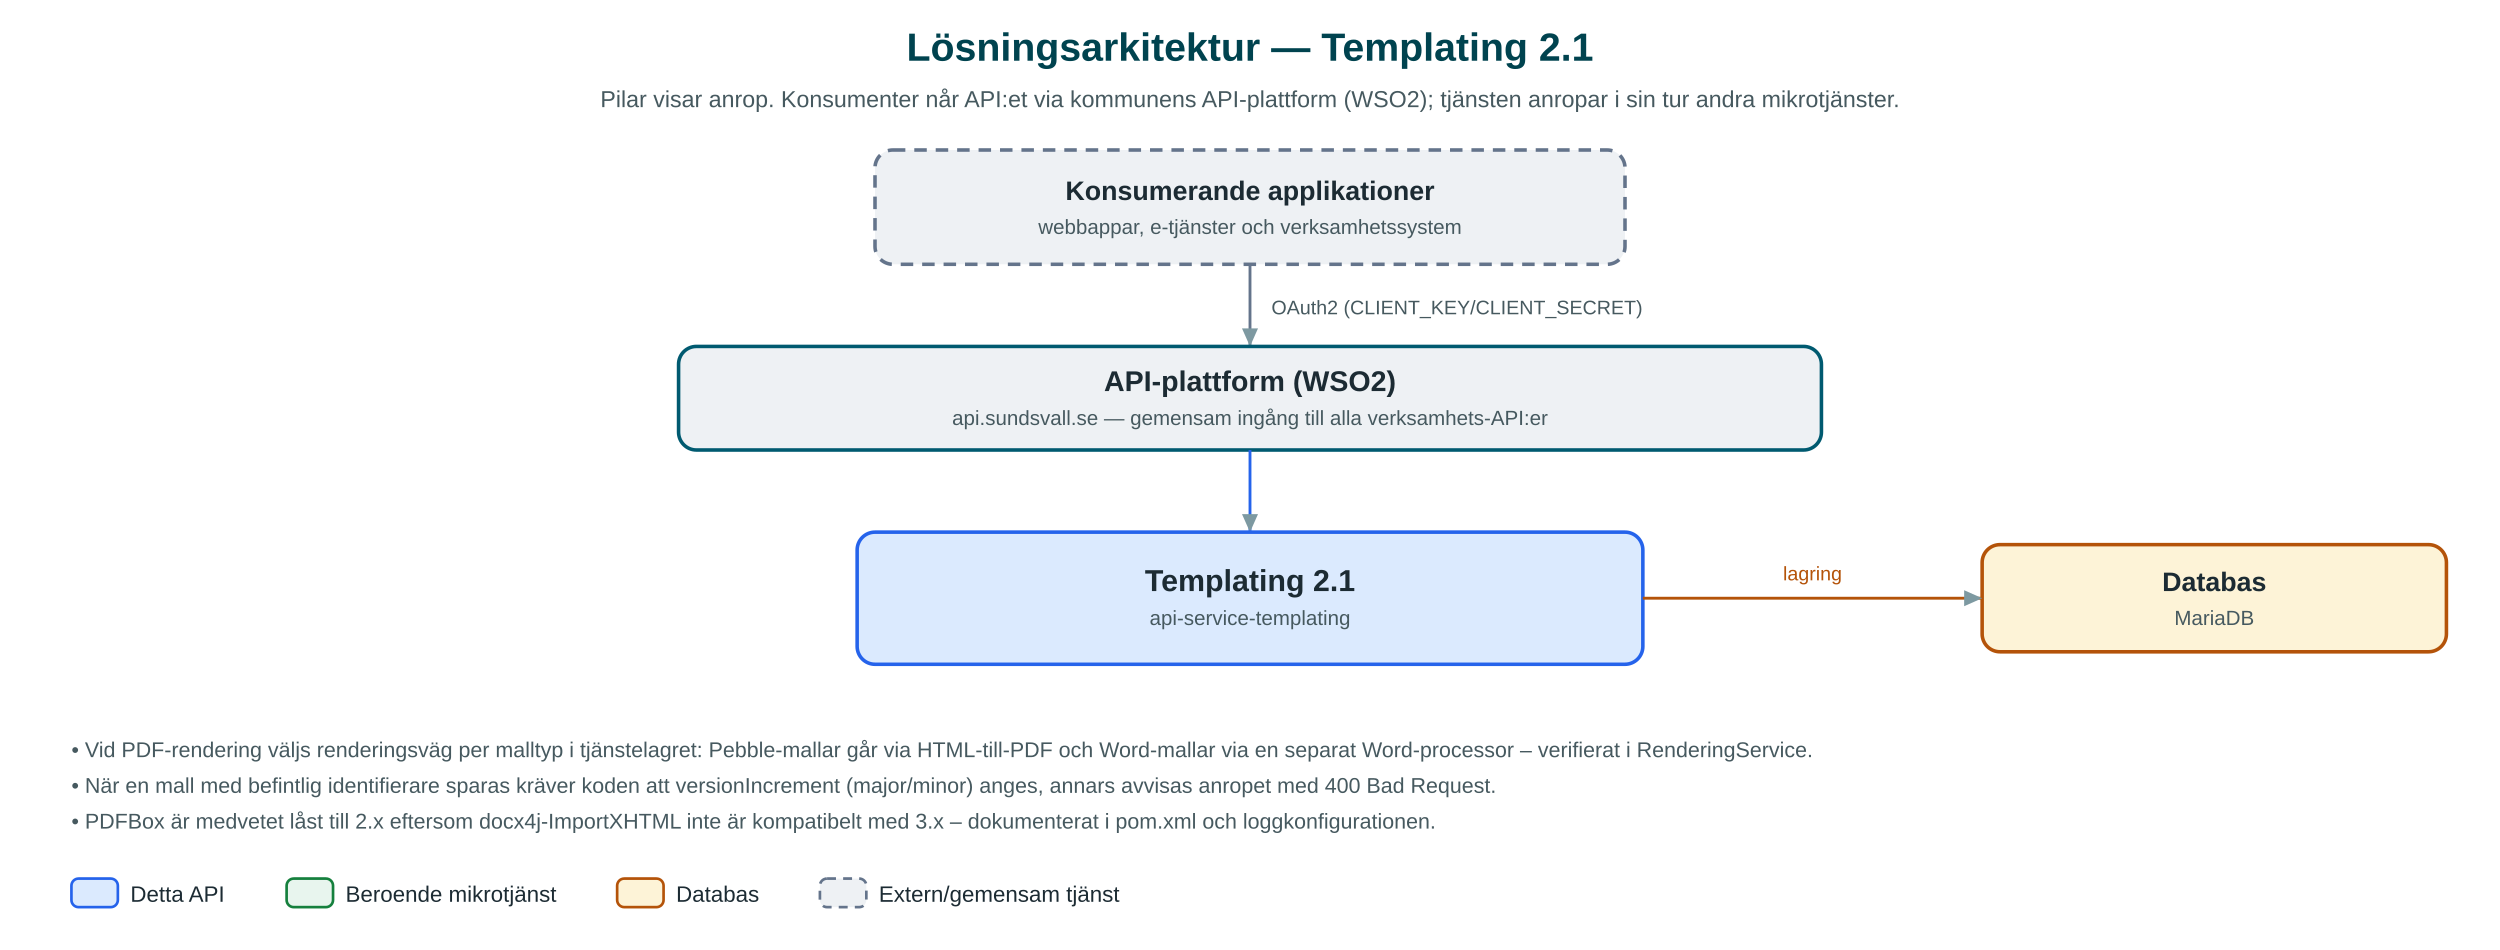
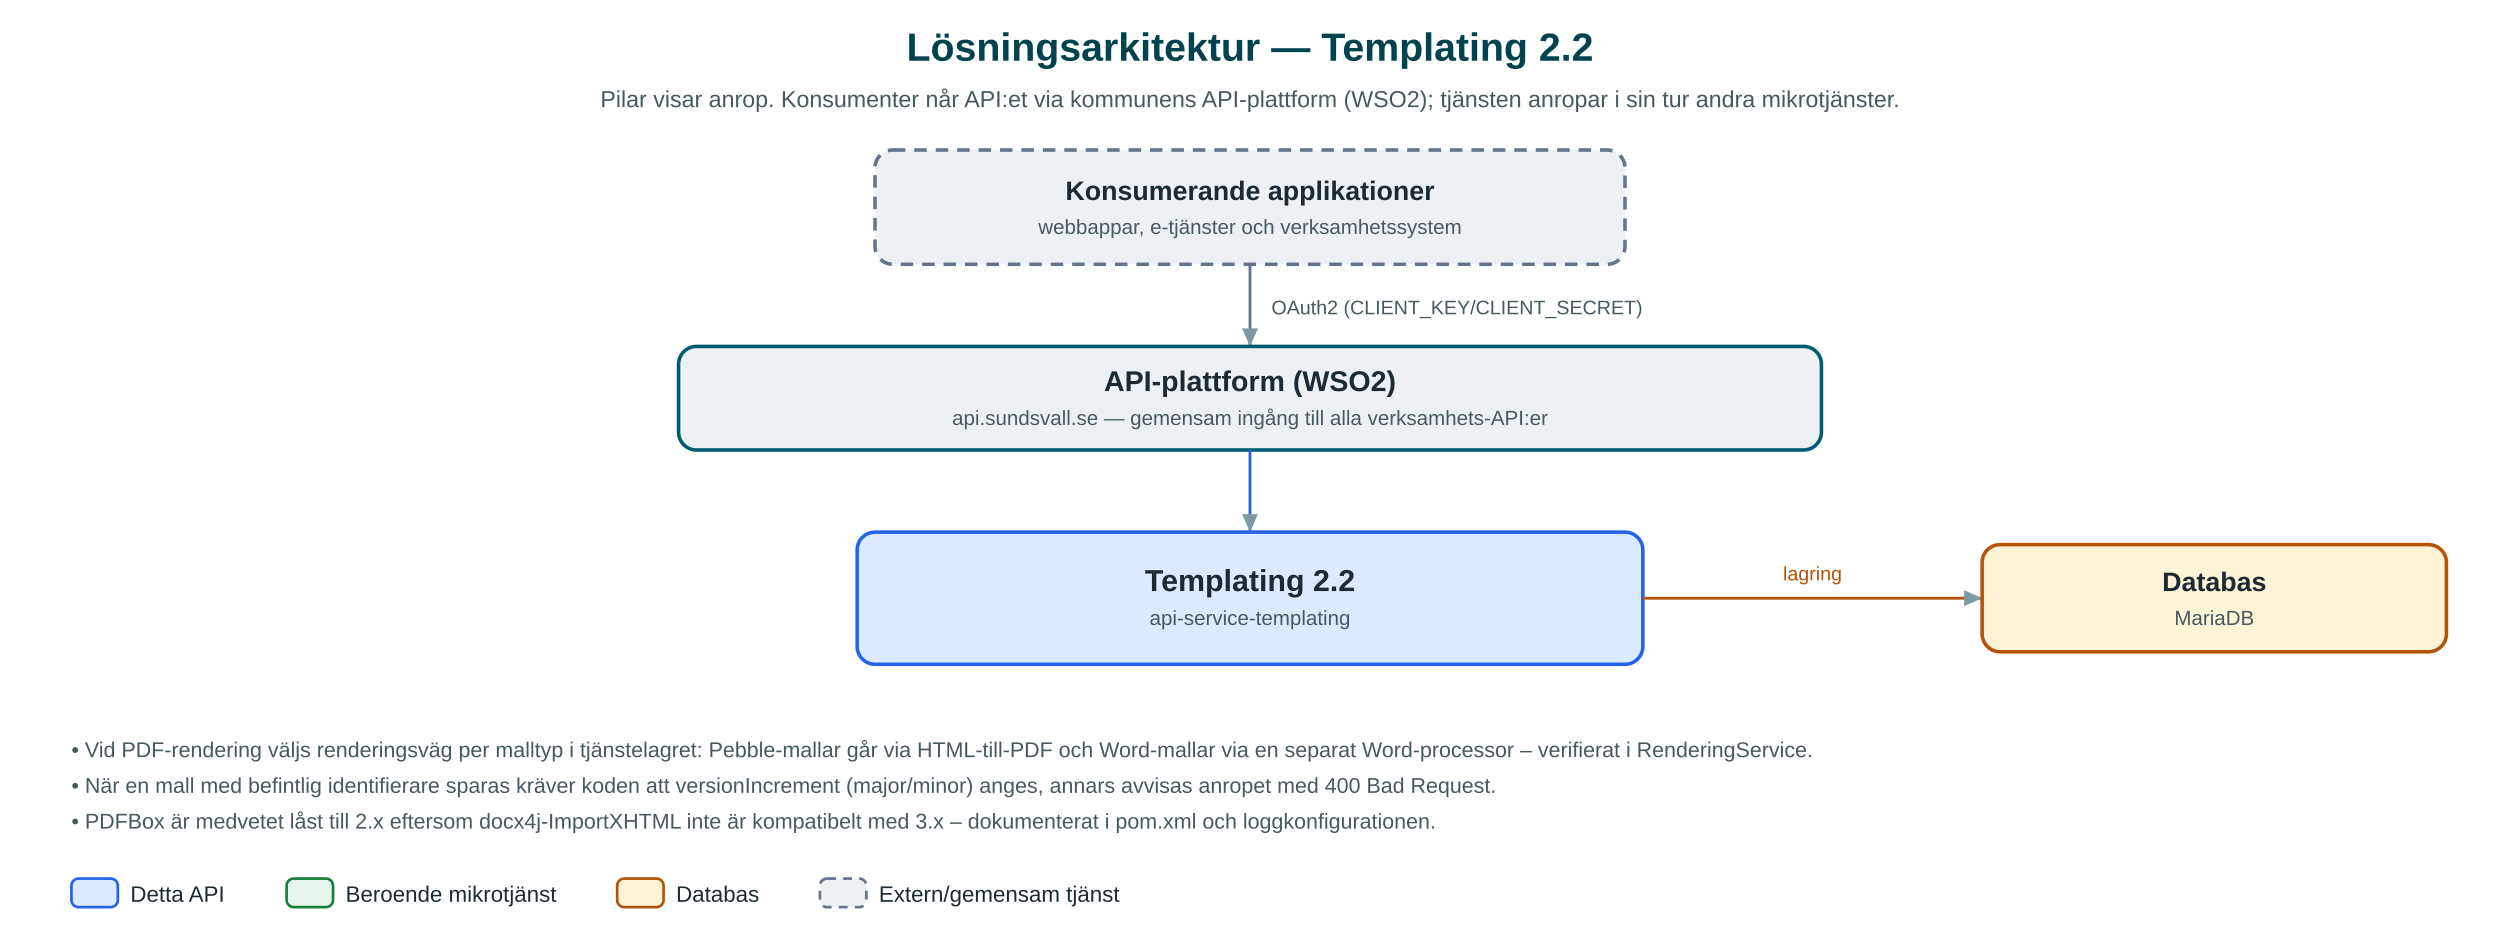
- <svg xmlns="http://www.w3.org/2000/svg" viewBox="0 0 1400 532" font-family="Segoe UI, Helvetica Neue, Arial, sans-serif" role="img" aria-label="Arkitekturdiagram för Templating 2.1">
+ <svg xmlns="http://www.w3.org/2000/svg" viewBox="0 0 1400 532" font-family="Segoe UI, Helvetica Neue, Arial, sans-serif" role="img" aria-label="Arkitekturdiagram för Templating 2.2">
  <defs>
    <marker id="arr" viewBox="0 0 10 10" refX="9" refY="5" markerWidth="7" markerHeight="7" orient="auto-start-reverse">
      <path d="M 0 1 L 9 5 L 0 9 z" fill="#7d99a1" />
    </marker>
  </defs>
  <rect width="1400" height="532" fill="#ffffff" />
-   <text x="700.0" y="34" text-anchor="middle" font-size="22" font-weight="bold" fill="#00434f">Lösningsarkitektur — Templating 2.1</text>
+   <text x="700.0" y="34" text-anchor="middle" font-size="22" font-weight="bold" fill="#00434f">Lösningsarkitektur — Templating 2.2</text>
  <text x="700.0" y="60" text-anchor="middle" font-size="13" fill="#46595f">Pilar visar anrop. Konsumenter når API:et via kommunens API-plattform (WSO2); tjänsten anropar i sin tur andra mikrotjänster.</text>
  <rect x="490.0" y="84" rx="10" width="420" height="64" fill="#eef1f4" stroke="#64748b" stroke-width="2" stroke-dasharray="7,5" />
  <text x="700.0" y="112.0" text-anchor="middle" font-size="15" font-weight="bold" fill="#1c2b33">Konsumerande applikationer</text>
  <text x="700.0" y="131.0" text-anchor="middle" font-size="11.5" fill="#46595f">webbappar, e-tjänster och verksamhetssystem</text>
  <path d="M 700.0 148 L 700.0 194" fill="none" stroke="#64748b" stroke-width="1.6" marker-end="url(#arr)" />
  <text x="712.0" y="176" font-size="11" fill="#46595f">OAuth2 (CLIENT_KEY/CLIENT_SECRET)</text>
  <rect x="380.0" y="194" rx="10" width="640" height="58" fill="#eef1f4" stroke="#005a70" stroke-width="2" />
  <text x="700.0" y="219.0" text-anchor="middle" font-size="16" font-weight="bold" fill="#1c2b33">API-plattform (WSO2)</text>
  <text x="700.0" y="238.0" text-anchor="middle" font-size="11.5" fill="#46595f">api.sundsvall.se — gemensam ingång till alla verksamhets-API:er</text>
  <path d="M 700.0 252 L 700.0 298" fill="none" stroke="#2563eb" stroke-width="1.6" marker-end="url(#arr)" />
  <rect x="480.0" y="298" rx="10" width="440" height="74" fill="#dbeafe" stroke="#2563eb" stroke-width="2" />
-   <text x="700.0" y="331.0" text-anchor="middle" font-size="17" font-weight="bold" fill="#1c2b33">Templating 2.1</text>
+   <text x="700.0" y="331.0" text-anchor="middle" font-size="17" font-weight="bold" fill="#1c2b33">Templating 2.2</text>
  <text x="700.0" y="350.0" text-anchor="middle" font-size="11.5" fill="#46595f">api-service-templating</text>
  <rect x="1110" y="305" rx="10" width="260" height="60" fill="#fdf3d7" stroke="#b45309" stroke-width="2" />
  <text x="1240.0" y="331.0" text-anchor="middle" font-size="15" font-weight="bold" fill="#1c2b33">Databas</text>
  <text x="1240.0" y="350.0" text-anchor="middle" font-size="11.5" fill="#46595f">MariaDB</text>
  <path d="M 920.0 335.0 L 1110 335.0" fill="none" stroke="#b45309" stroke-width="1.6" marker-end="url(#arr)" />
  <text x="1015.0" y="325.0" text-anchor="middle" font-size="11" fill="#b45309">lagring</text>
  <text x="40" y="424" font-size="12" fill="#46595f">• Vid PDF-rendering väljs renderingsväg per malltyp i tjänstelagret: Pebble-mallar går via HTML-till-PDF och Word-mallar via en separat Word-processor – verifierat i RenderingService.</text>
  <text x="40" y="444" font-size="12" fill="#46595f">• När en mall med befintlig identifierare sparas kräver koden att versionIncrement (major/minor) anges, annars avvisas anropet med 400 Bad Request.</text>
  <text x="40" y="464" font-size="12" fill="#46595f">• PDFBox är medvetet låst till 2.x eftersom docx4j-ImportXHTML inte är kompatibelt med 3.x – dokumenterat i pom.xml och loggkonfigurationen.</text>
  <rect x="40" y="492" width="26" height="16" rx="4" fill="#dbeafe" stroke="#2563eb" stroke-width="1.5" />
  <text x="73" y="505" font-size="12.5" fill="#1c2b33">Detta API</text>
  <rect x="160.5" y="492" width="26" height="16" rx="4" fill="#e8f5ee" stroke="#15803d" stroke-width="1.5" />
  <text x="193.5" y="505" font-size="12.5" fill="#1c2b33">Beroende mikrotjänst</text>
  <rect x="345.6" y="492" width="26" height="16" rx="4" fill="#fdf3d7" stroke="#b45309" stroke-width="1.5" />
  <text x="378.6" y="505" font-size="12.5" fill="#1c2b33">Databas</text>
  <rect x="459.15" y="492" width="26" height="16" rx="4" fill="#eef1f4" stroke="#64748b" stroke-width="1.5" stroke-dasharray="5,4" />
  <text x="492.15" y="505" font-size="12.5" fill="#1c2b33">Extern/gemensam tjänst</text>
</svg>
